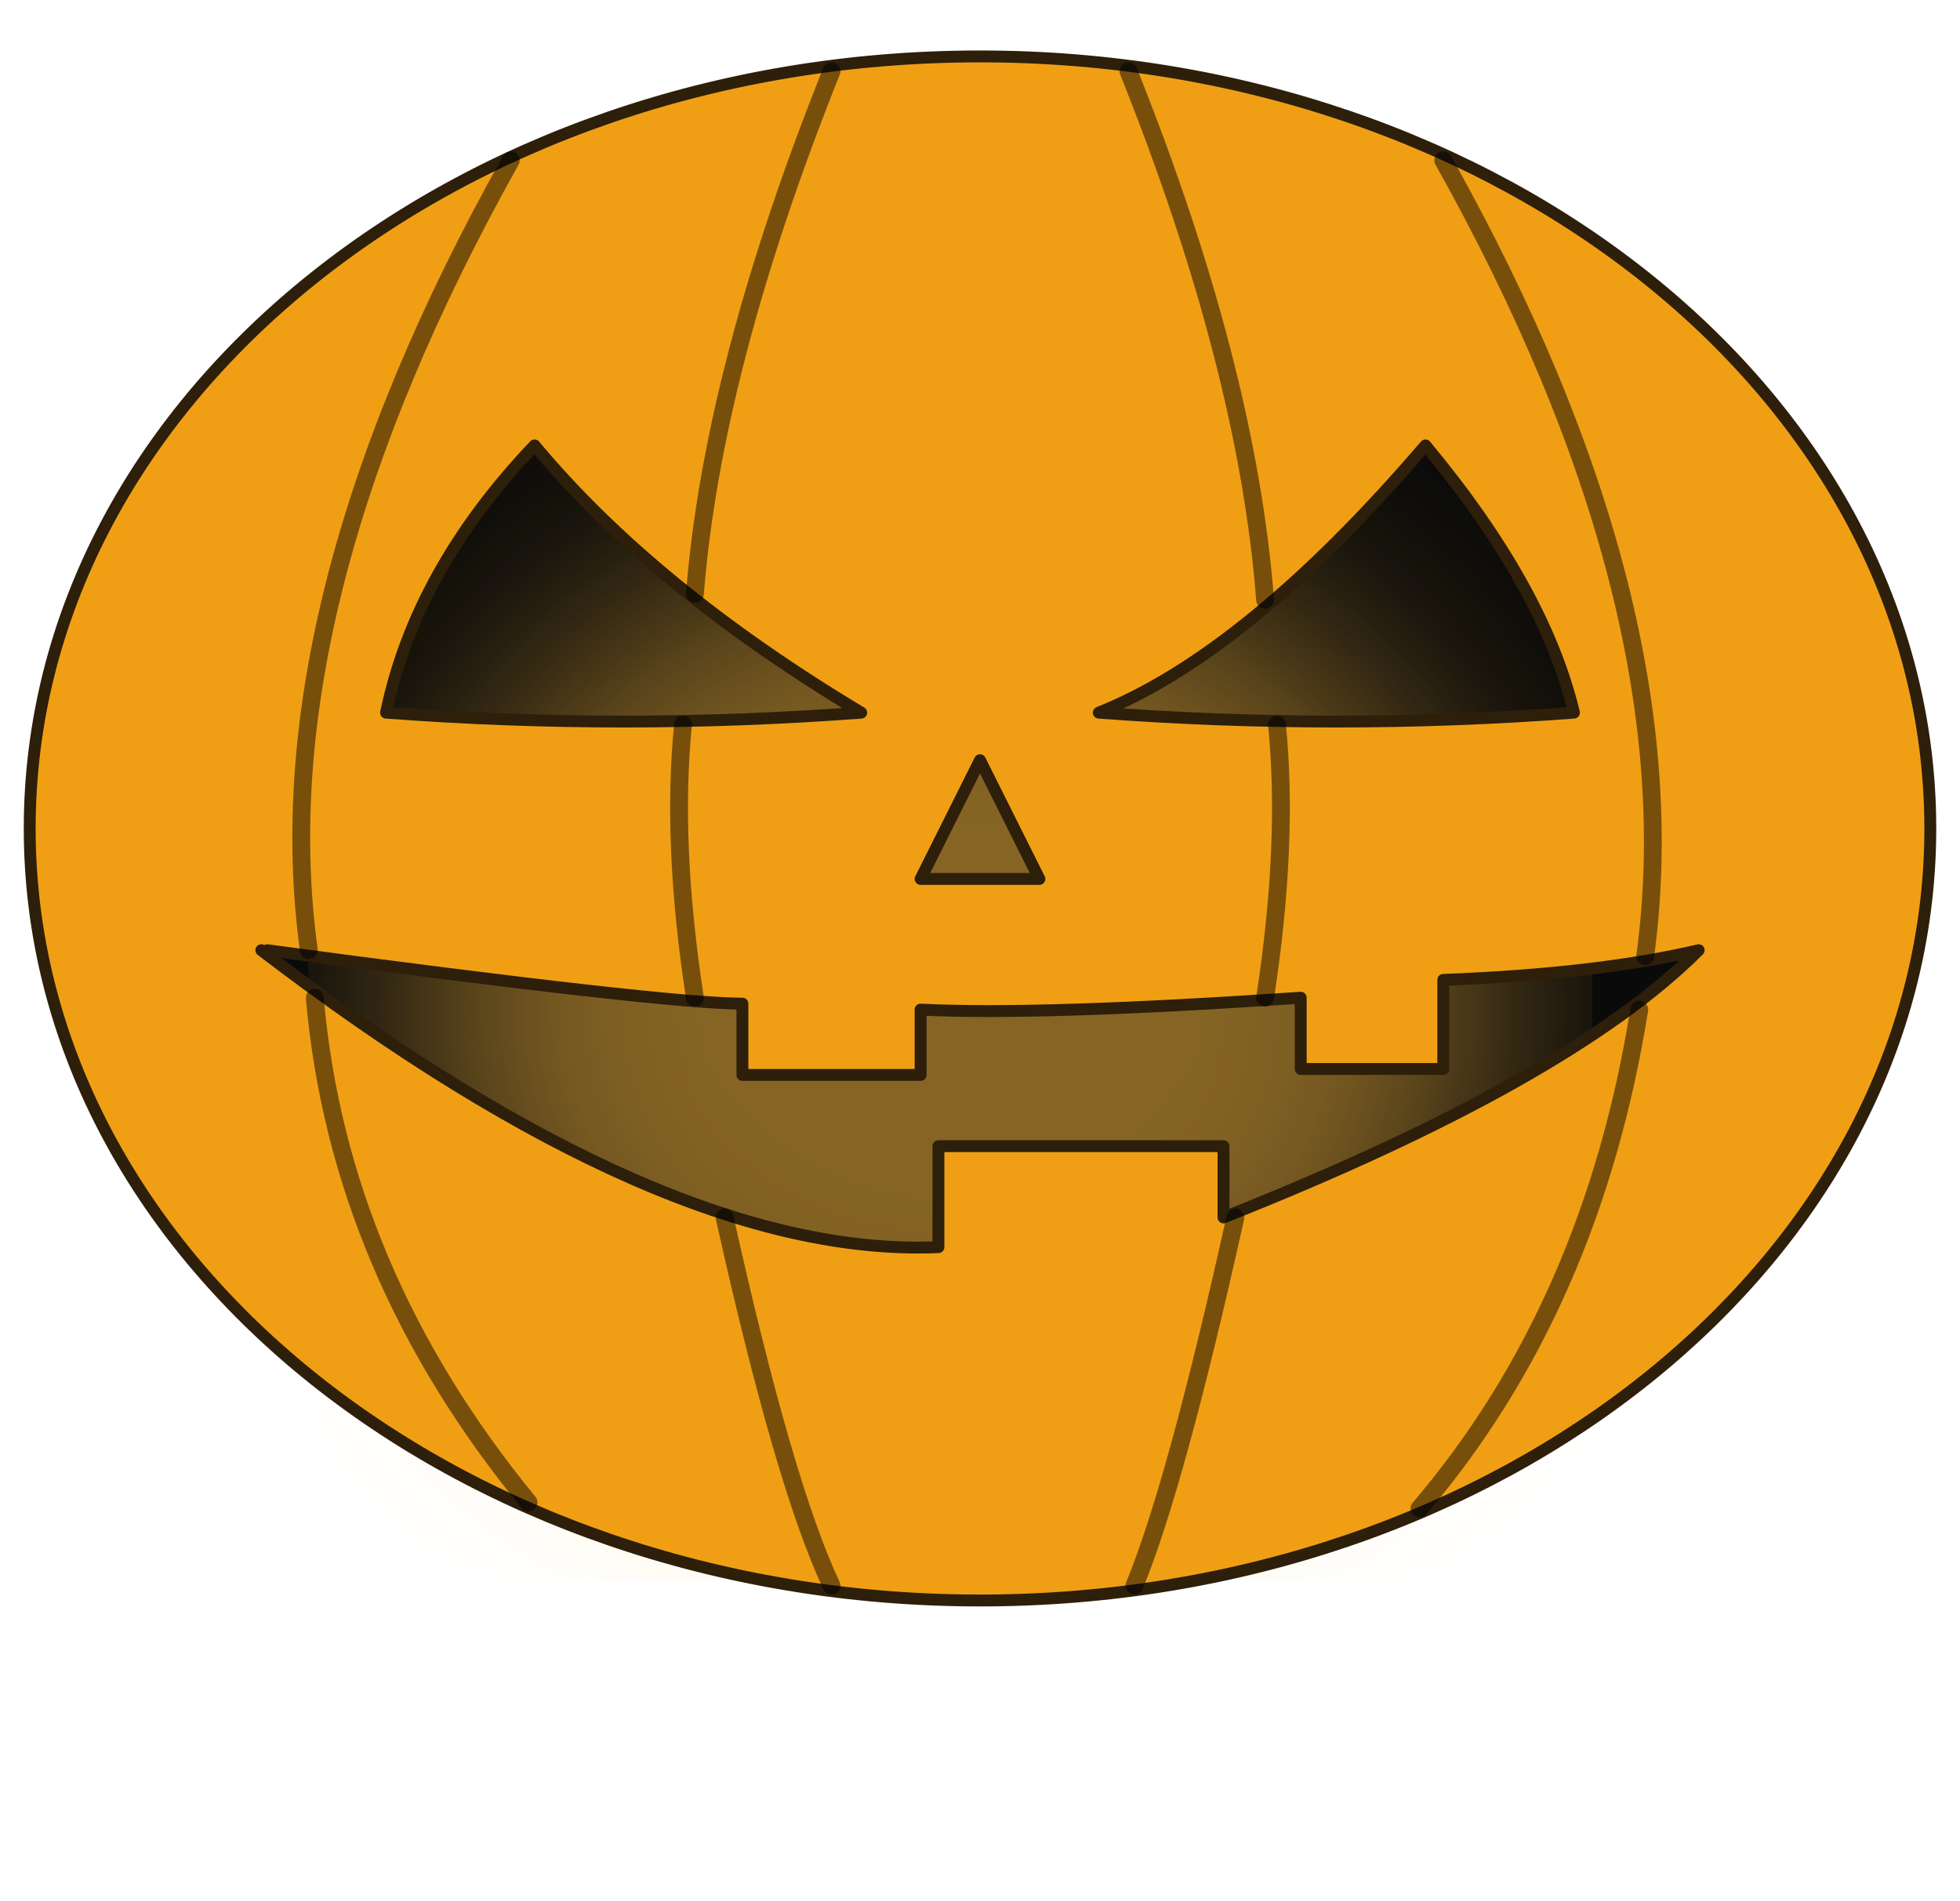
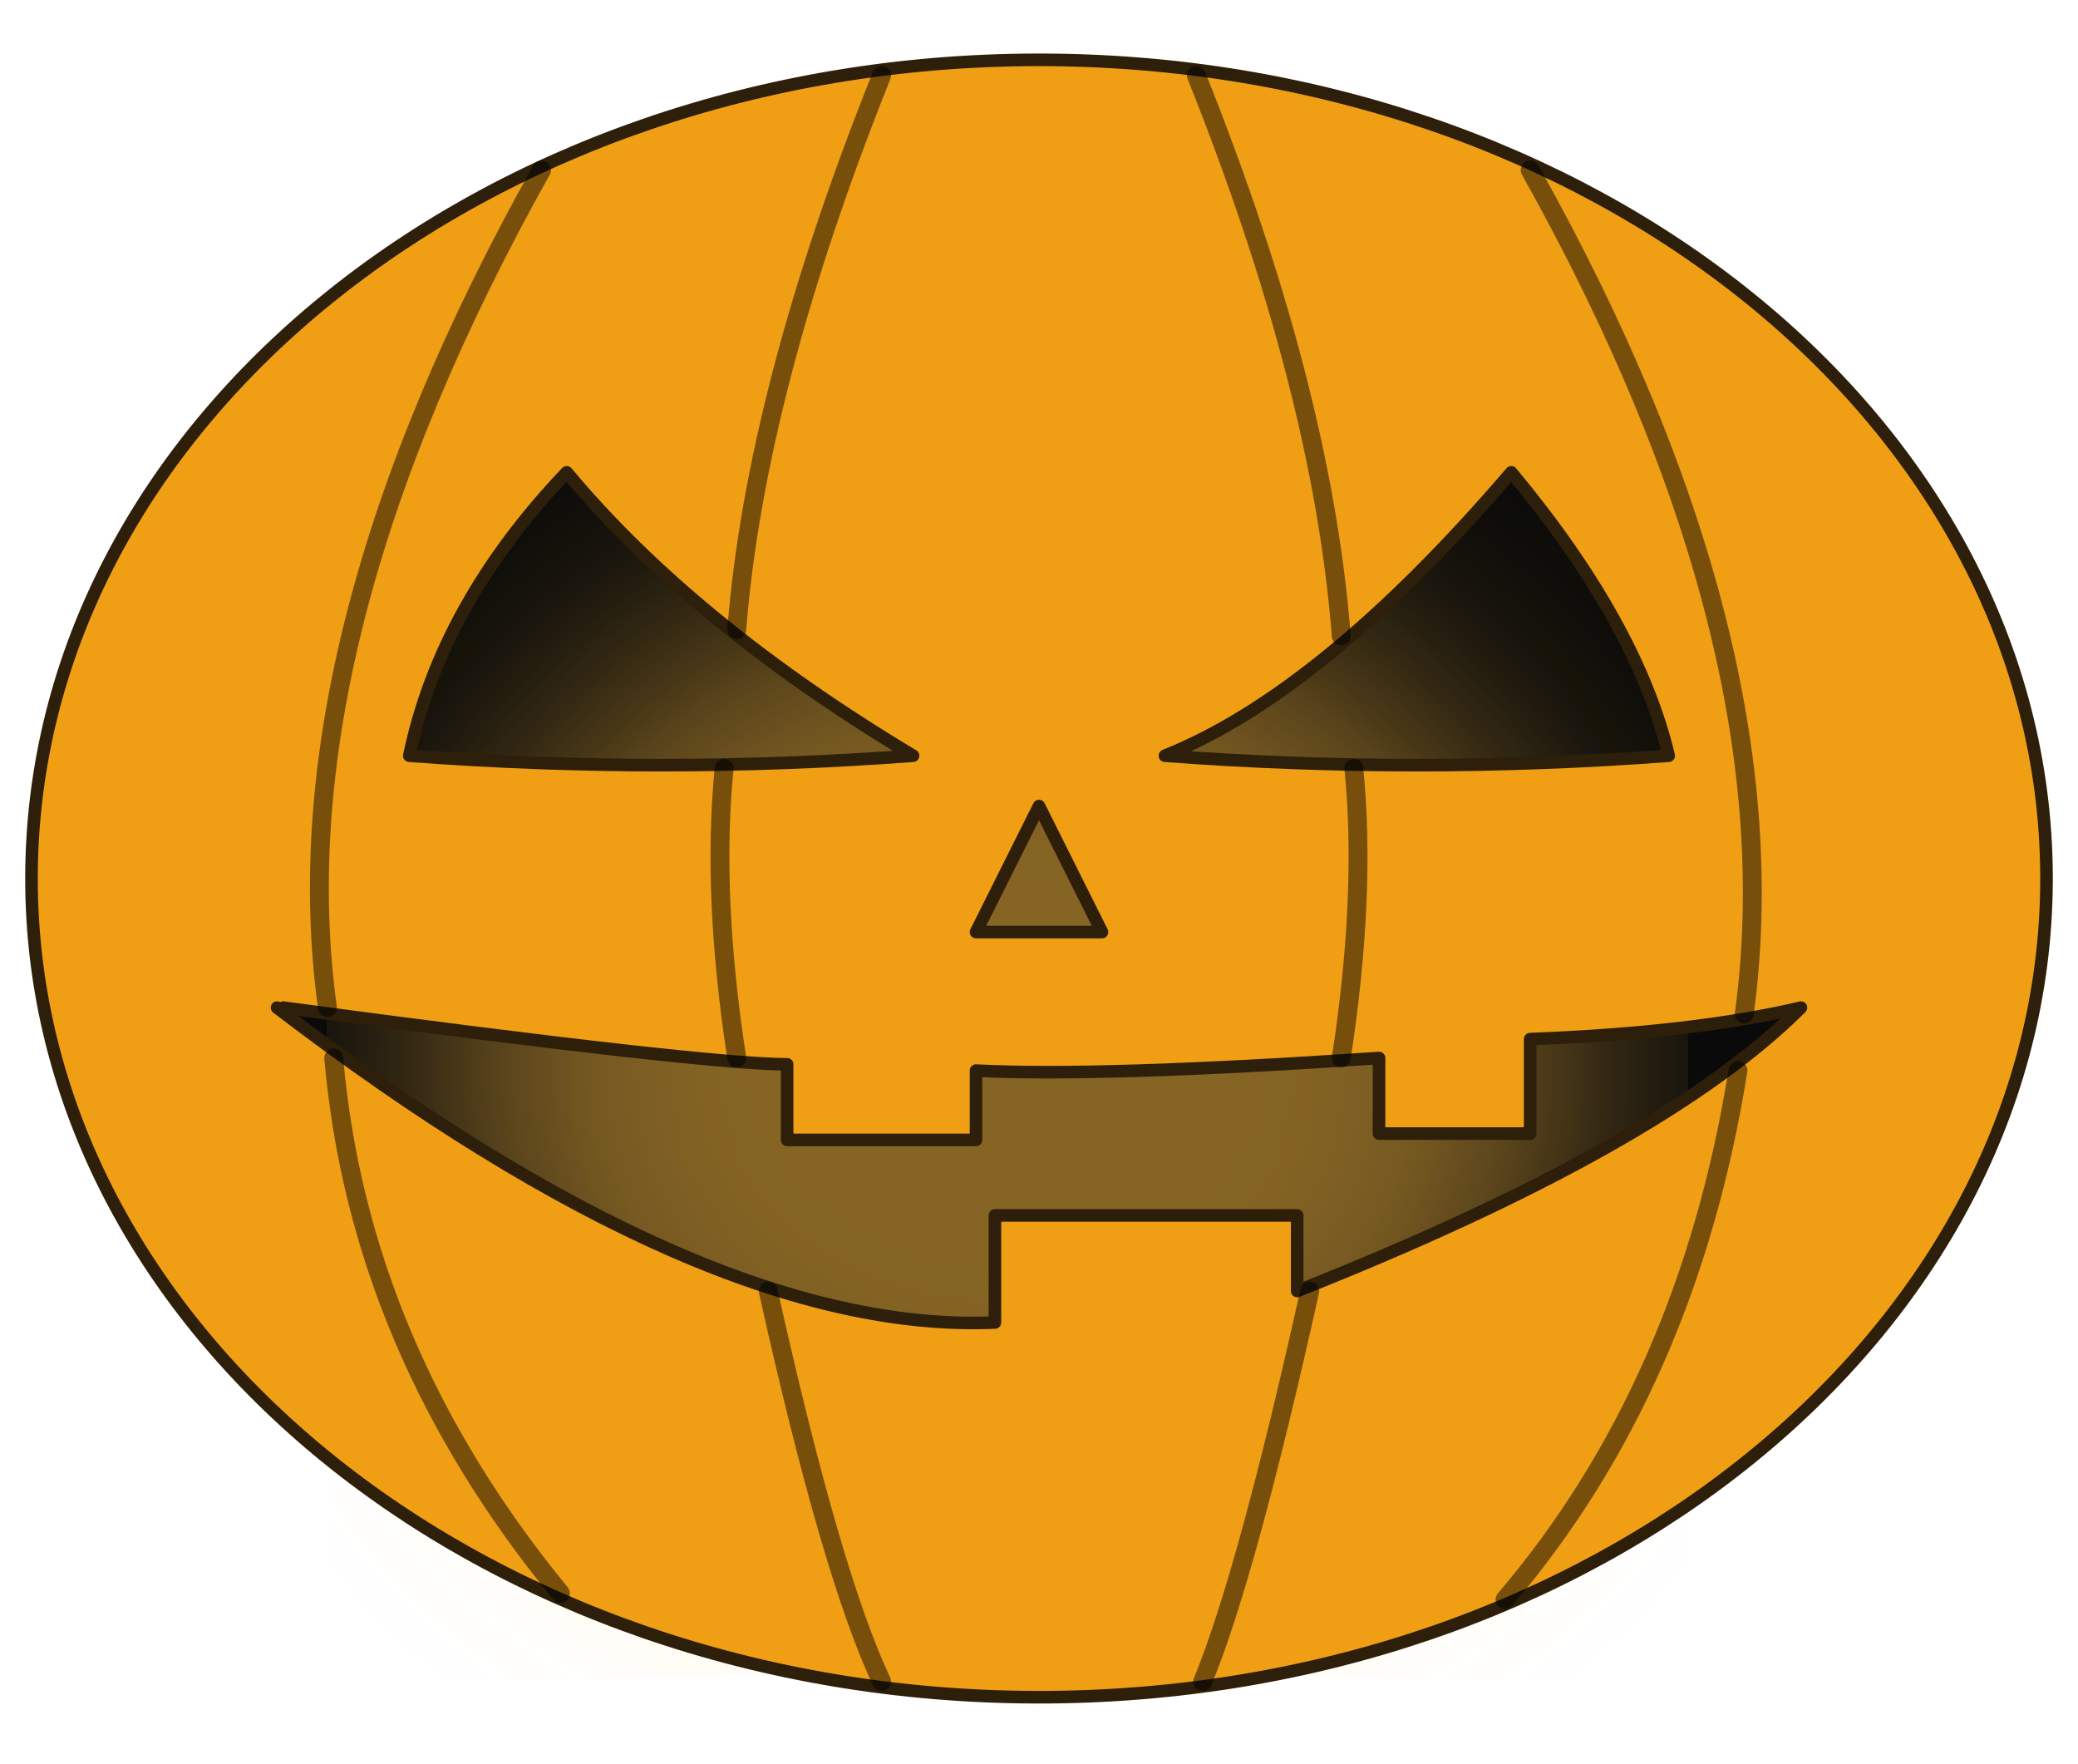
- <svg xmlns="http://www.w3.org/2000/svg" xmlns:xlink="http://www.w3.org/1999/xlink" version="1.1" viewBox="0 0 330 320">
+ <svg xmlns="http://www.w3.org/2000/svg" xmlns:xlink="http://www.w3.org/1999/xlink" version="1.1" viewBox="0 0 330 280">
  <defs>
    <g id="pumpkin">
      <path d="           M 320,140           a 160,130 0 1 1 0,-1 Z            M 60,120           q 5,-24 25,-45           q 20,24 55,45           q -40,3 -80,0            M 180,120           q 25,-10 55,-45           q 20,24 25,45           q -40,3 -80,0            M 150,148           l 10,-20 10,20 -20,0            M 40,160           q 67,9 80,9           l 0,12 30,0 0,-11           q 20,1 64,-2           l 0,12 24,0 0,-15           q 26,-1 43,-5           q -22,22 -80,45           l 0,-12 -48,0 0,17           q -46,2 -114,-50         " />
      <path d="           M 81,27           q -42,75 -34,133           M 48,168           q 4,46 36,85            M 135,12           q -20,50 -23,88           M 110,122           q -2,20 2,46           M 117,205           q 10,45 18,62            M 185,12           q 20,50 23,89           M 210,122           q 2,20 -2,46           M 203,205           q -10,45 -17,62            M 238,27           q 42,75 34,134           M 271,170           q -8,50 -37,84         " stroke="rgb(0,0,0,0.5)" stroke-width="3" stroke-linecap="round" fill="transparent" />
    </g>
    <filter id="lamp">
      <feGaussianBlur stdDeviation="20" />
    </filter>
  </defs>
-   <symbol viewBox="0 0 320 320">
+   <symbol viewBox="0 0 320 280">
    <use xlink:href="#pumpkin" id="pumpkinBG" x="5" y="0" fill="#0a0a0a" />
    <use xlink:href="#pumpkin" id="pumpkinBody" x="5" y="0" fill-rule="evenodd" fill="#F09F14" stroke="#2d1f0a" stroke-width="2" stroke-linecap="round" stroke-linejoin="round" />
    <ellipse id="pumpkinLamp" cx="160" cy="170" rx="90" ry="80" filter="url(#lamp)" fill="rgba(255,190,60,0.5)" />
  </symbol>
  <g>
    <use xlink:href="#pumpkinBG" />
    <use xlink:href="#pumpkinLamp" />
    <use xlink:href="#pumpkinBody" />
  </g>
</svg>
